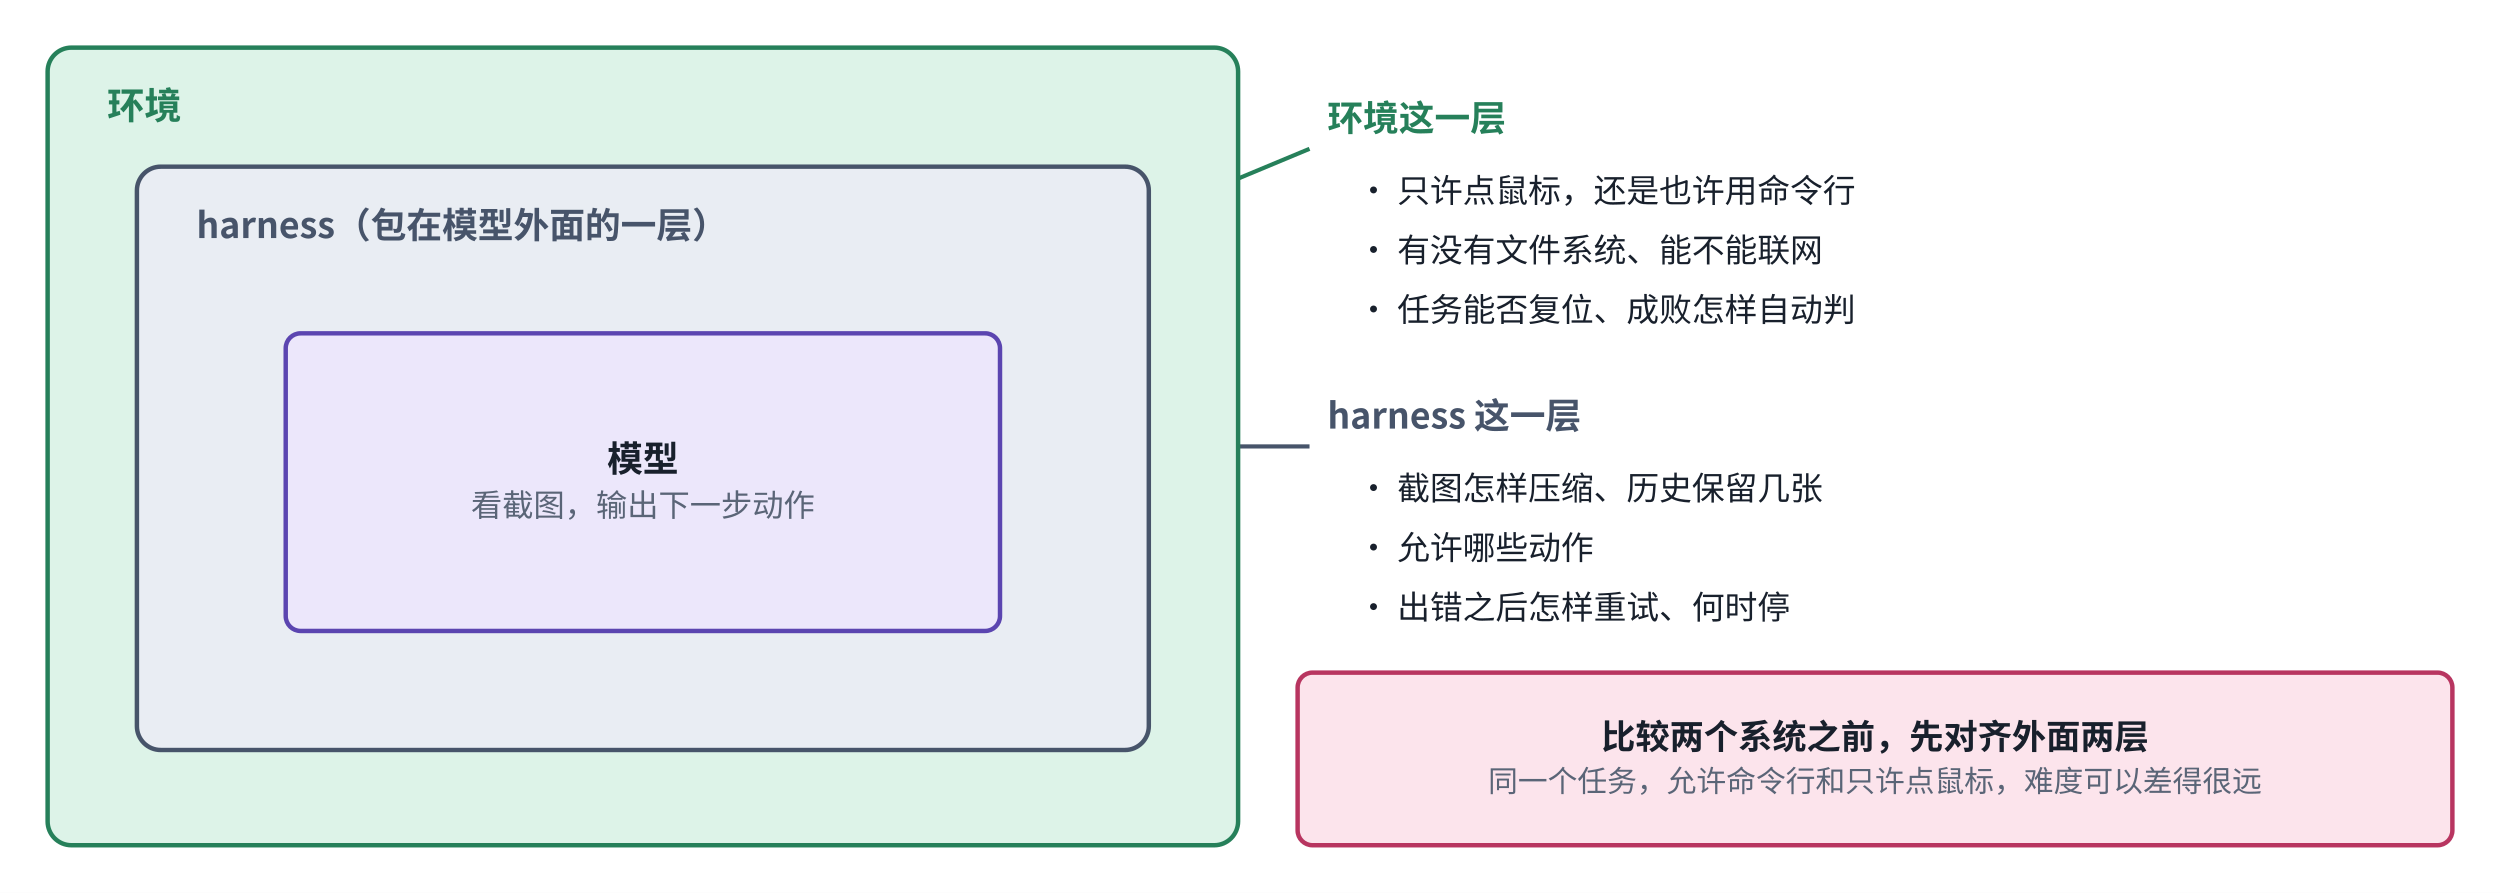
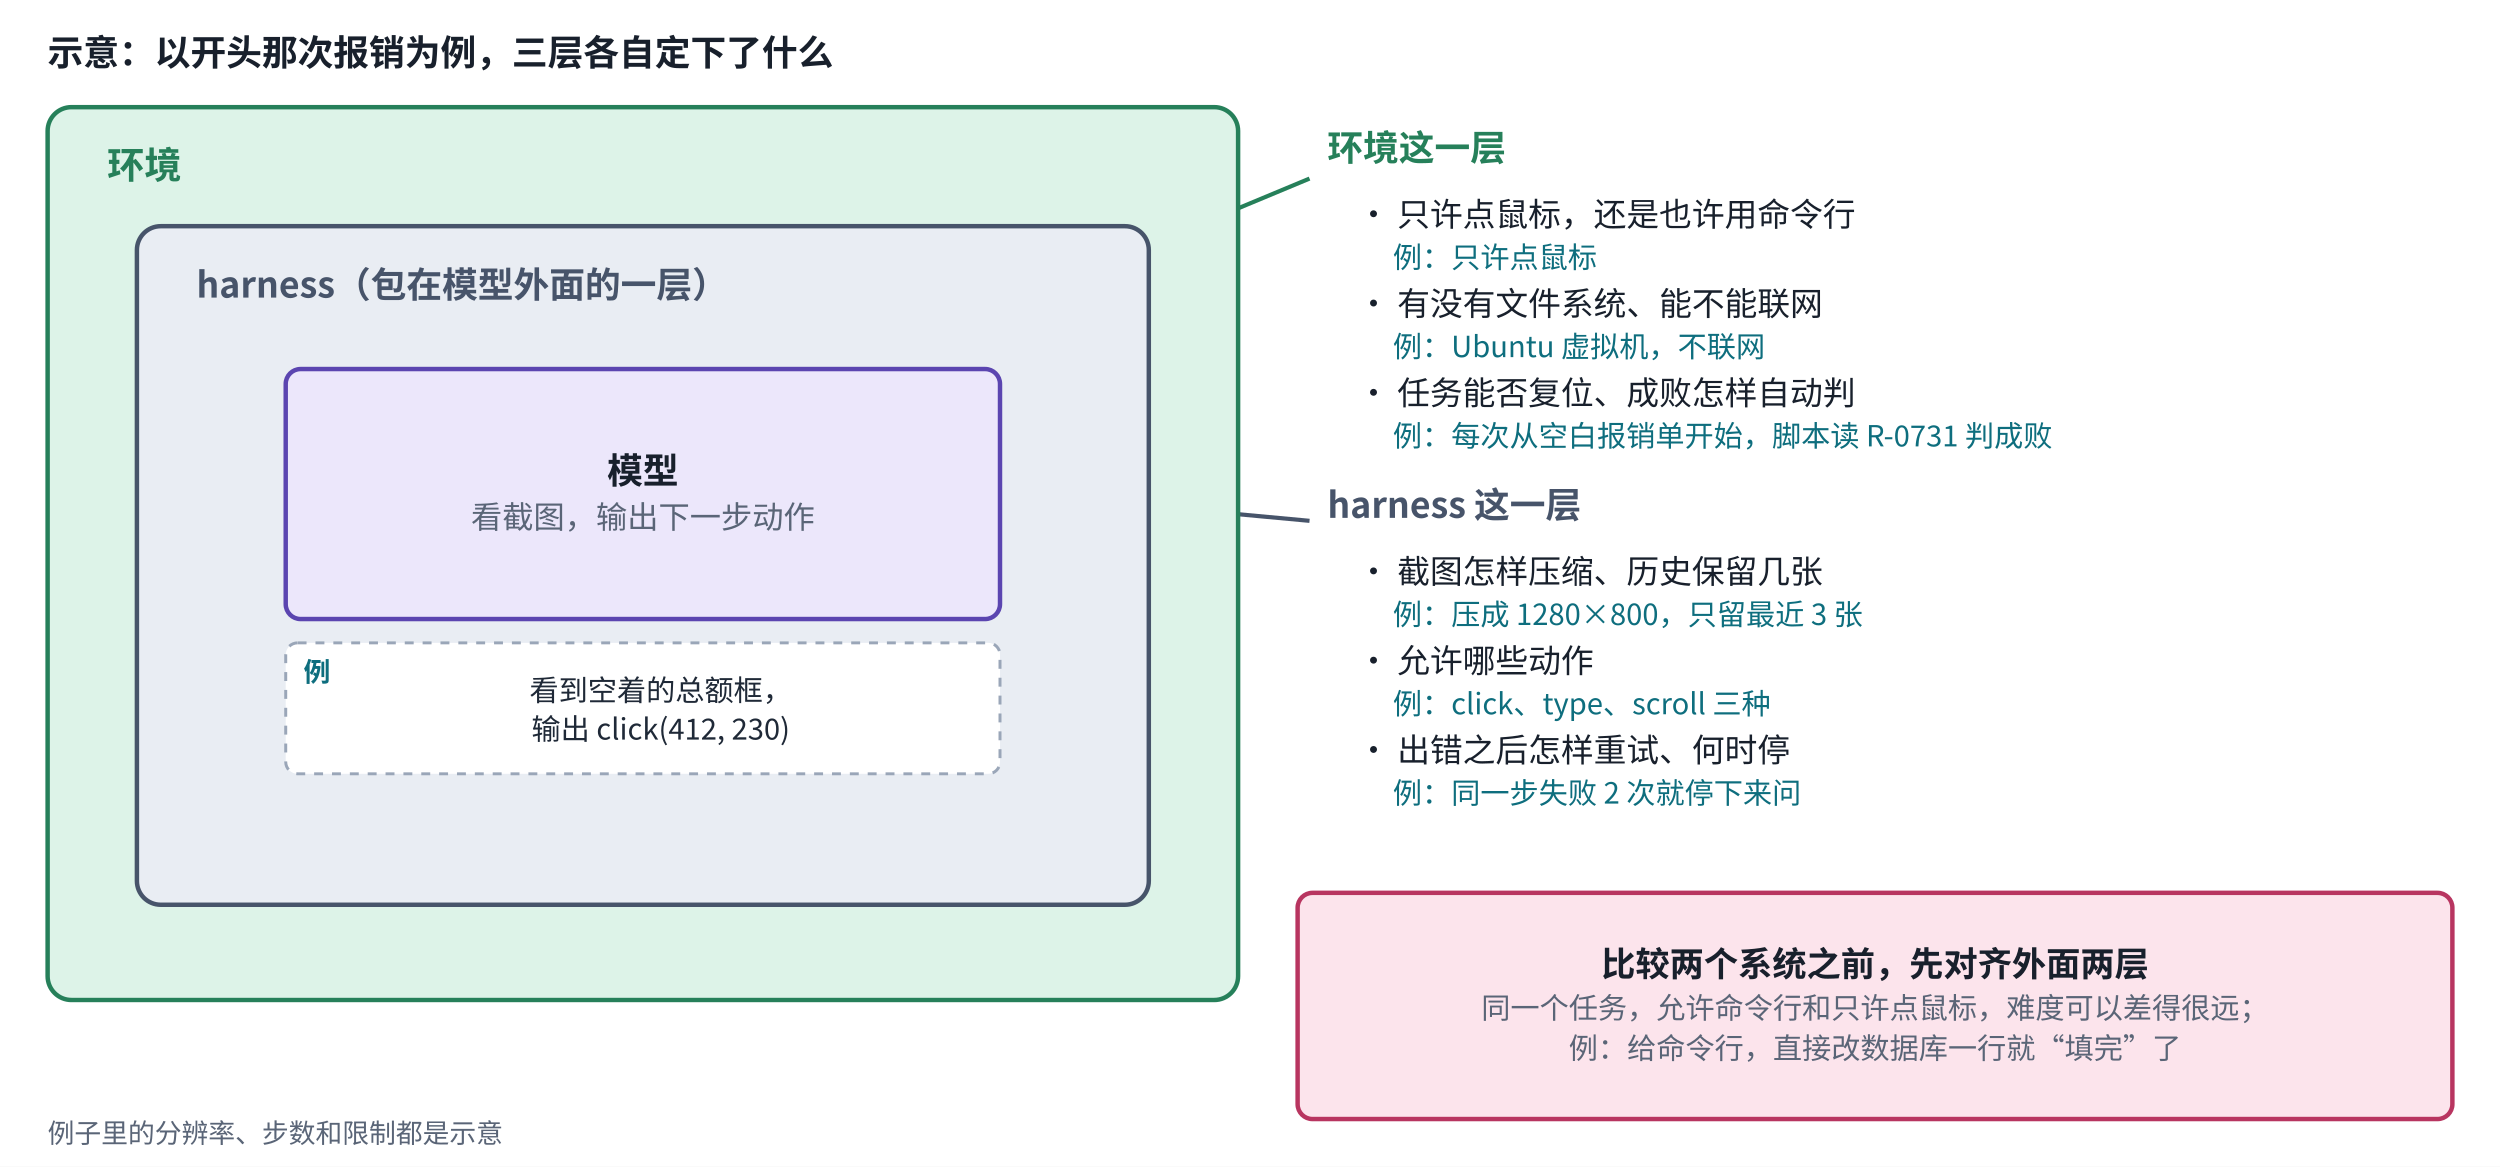
- <svg xmlns="http://www.w3.org/2000/svg" viewBox="0 0 840 300" width="840" height="300" role="img" aria-label="模型、harness 与环境三层">
+ <svg xmlns="http://www.w3.org/2000/svg" viewBox="0 0 840 392" width="840" height="392" role="img" aria-label="模型、harness 与环境三层">
  <defs>
    <marker id="ah-u19layers" viewBox="0 0 10 10" refX="9" refY="5" markerWidth="7" markerHeight="7" orient="auto-start-reverse">
      <path d="M0,0 L10,5 L0,10 z" fill="#5A6577" />
    </marker>
  </defs>
-   <rect x="0" y="0" width="840" height="300" fill="#ffffff" />
-   <path d="M416,60 L440,50" fill="none" stroke="#26805A" stroke-width="1.4" />
-   <path d="M386,150 L440,150" fill="none" stroke="#47546A" stroke-width="1.4" />
-   <rect x="16" y="16" width="400" height="268" rx="8" fill="#DDF3E8" stroke="#26805A" stroke-width="1.5" />
-   <rect x="46" y="56" width="340" height="196" rx="8" fill="#E9EDF3" stroke="#47546A" stroke-width="1.5" />
-   <rect x="96" y="112" width="240" height="100" rx="5" fill="#ECE7FB" stroke="#5B45B0" stroke-width="1.5" />
-   <rect x="436" y="226" width="388" height="58" rx="5" fill="#FCE4EC" stroke="#B83560" stroke-width="1.5" />
-   <text x="36" y="40" text-anchor="start" font-size="12.5" font-weight="700" fill="#26805A" font-family="PingFang SC, Noto Sans CJK SC, Microsoft YaHei, sans-serif">环境</text>
-   <text x="66" y="80" text-anchor="start" font-size="12" font-weight="700" fill="#47546A" font-family="PingFang SC, Noto Sans CJK SC, Microsoft YaHei, sans-serif">harness（包在模型外面的一层）</text>
-   <text x="216" y="158.475" text-anchor="middle" font-size="12" font-weight="600" fill="#18202C" font-family="PingFang SC, Noto Sans CJK SC, Microsoft YaHei, sans-serif">模型</text>
-   <text x="216" y="173.535" text-anchor="middle" font-size="10.5" font-weight="400" fill="#5A6577" font-family="PingFang SC, Noto Sans CJK SC, Microsoft YaHei, sans-serif">看截图，输出下一步动作</text>
-   <text x="446" y="44" text-anchor="start" font-size="12" font-weight="700" fill="#26805A" font-family="PingFang SC, Noto Sans CJK SC, Microsoft YaHei, sans-serif">环境这一层</text>
-   <text x="456" y="68" text-anchor="start" font-size="11" font-weight="400" fill="#18202C" font-family="PingFang SC, Noto Sans CJK SC, Microsoft YaHei, sans-serif">· 只许点鼠标，还是也许用命令行</text>
-   <text x="456" y="88" text-anchor="start" font-size="11" font-weight="400" fill="#18202C" font-family="PingFang SC, Noto Sans CJK SC, Microsoft YaHei, sans-serif">· 有没有文件系统、能不能联网</text>
-   <text x="456" y="108" text-anchor="start" font-size="11" font-weight="400" fill="#18202C" font-family="PingFang SC, Noto Sans CJK SC, Microsoft YaHei, sans-serif">· 任务能否复位、成败怎样自动判</text>
-   <text x="446" y="144" text-anchor="start" font-size="12" font-weight="700" fill="#47546A" font-family="PingFang SC, Noto Sans CJK SC, Microsoft YaHei, sans-serif">harness 这一层</text>
-   <text x="456" y="168" text-anchor="start" font-size="11" font-weight="400" fill="#18202C" font-family="PingFang SC, Noto Sans CJK SC, Microsoft YaHei, sans-serif">· 截图怎样压缩、历史保留几张</text>
-   <text x="456" y="188" text-anchor="start" font-size="11" font-weight="400" fill="#18202C" font-family="PingFang SC, Noto Sans CJK SC, Microsoft YaHei, sans-serif">· 允许哪些动作</text>
-   <text x="456" y="208" text-anchor="start" font-size="11" font-weight="400" fill="#18202C" font-family="PingFang SC, Noto Sans CJK SC, Microsoft YaHei, sans-serif">· 出错之后怎样重试、何时停</text>
-   <text x="630" y="251.665" text-anchor="middle" font-size="11.5" font-weight="600" fill="#18202C" font-family="PingFang SC, Noto Sans CJK SC, Microsoft YaHei, sans-serif">比较两个系统之前，先对齐外面两层</text>
-   <text x="630" y="266.035" text-anchor="middle" font-size="10" font-weight="400" fill="#5A6577" font-family="PingFang SC, Noto Sans CJK SC, Microsoft YaHei, sans-serif">同一个任务，允许命令行和只许点鼠标，难度可以差得很远</text>
+   <rect x="0" y="0" width="840" height="392" fill="#ffffff" />
+   <path d="M416,70 L440,60" fill="none" stroke="#26805A" stroke-width="1.4" />
+   <path d="M386,170 L440,175" fill="none" stroke="#47546A" stroke-width="1.4" />
+   <rect x="16" y="36" width="400" height="300" rx="8" fill="#DDF3E8" stroke="#26805A" stroke-width="1.5" />
+   <rect x="46" y="76" width="340" height="228" rx="8" fill="#E9EDF3" stroke="#47546A" stroke-width="1.5" />
+   <rect x="96" y="124" width="240" height="84" rx="5" fill="#ECE7FB" stroke="#5B45B0" stroke-width="1.5" />
+   <rect x="96" y="216" width="240" height="44" rx="4" fill="#FFFFFF" stroke="#9AA6B8" stroke-width="1" stroke-dasharray="3 3" />
+   <rect x="436" y="300" width="388" height="76" rx="5" fill="#FCE4EC" stroke="#B83560" stroke-width="1.5" />
+   <text x="16" y="22" text-anchor="start" font-size="12" font-weight="600" fill="#18202C" font-family="PingFang SC, Noto Sans CJK SC, Microsoft YaHei, sans-serif">示意：以开头那次报销为例，三层各自定下了什么</text>
+   <text x="36" y="60" text-anchor="start" font-size="12.5" font-weight="700" fill="#26805A" font-family="PingFang SC, Noto Sans CJK SC, Microsoft YaHei, sans-serif">环境</text>
+   <text x="66" y="100" text-anchor="start" font-size="12" font-weight="700" fill="#47546A" font-family="PingFang SC, Noto Sans CJK SC, Microsoft YaHei, sans-serif">harness（包在模型外面的一层）</text>
+   <text x="216" y="162.475" text-anchor="middle" font-size="12" font-weight="600" fill="#18202C" font-family="PingFang SC, Noto Sans CJK SC, Microsoft YaHei, sans-serif">模型</text>
+   <text x="216" y="177.535" text-anchor="middle" font-size="10.5" font-weight="400" fill="#5A6577" font-family="PingFang SC, Noto Sans CJK SC, Microsoft YaHei, sans-serif">看截图，输出下一步动作</text>
+   <text x="102" y="229" text-anchor="start" font-size="9" font-weight="700" fill="#0E6E7E" font-family="PingFang SC, Noto Sans CJK SC, Microsoft YaHei, sans-serif">例</text>
+   <text x="222" y="235.5" text-anchor="middle" font-size="9.8" font-weight="500" fill="#1F2937" font-family="PingFang SC, Noto Sans CJK SC, Microsoft YaHei, sans-serif">看到空着的总额框，</text>
+   <text x="222" y="248.5" text-anchor="middle" font-size="9.8" font-weight="500" fill="#1F2937" font-family="PingFang SC, Noto Sans CJK SC, Microsoft YaHei, sans-serif">输出 click(412, 230)</text>
+   <text x="446" y="54" text-anchor="start" font-size="12" font-weight="700" fill="#26805A" font-family="PingFang SC, Noto Sans CJK SC, Microsoft YaHei, sans-serif">环境这一层</text>
+   <text x="456" y="76" text-anchor="start" font-size="11" font-weight="400" fill="#18202C" font-family="PingFang SC, Noto Sans CJK SC, Microsoft YaHei, sans-serif">· 只许点鼠标，还是也许用命令行</text>
+   <text x="468" y="90" text-anchor="start" font-size="9.8" font-weight="500" fill="#0E6E7E" font-family="PingFang SC, Noto Sans CJK SC, Microsoft YaHei, sans-serif">例：只许点鼠标</text>
+   <text x="456" y="106" text-anchor="start" font-size="11" font-weight="400" fill="#18202C" font-family="PingFang SC, Noto Sans CJK SC, Microsoft YaHei, sans-serif">· 有没有文件系统、能不能联网</text>
+   <text x="468" y="120" text-anchor="start" font-size="9.8" font-weight="500" fill="#0E6E7E" font-family="PingFang SC, Noto Sans CJK SC, Microsoft YaHei, sans-serif">例：Ubuntu 虚拟机，不联网</text>
+   <text x="456" y="136" text-anchor="start" font-size="11" font-weight="400" fill="#18202C" font-family="PingFang SC, Noto Sans CJK SC, Microsoft YaHei, sans-serif">· 任务能否复位、成败怎样自动判</text>
+   <text x="468" y="150" text-anchor="start" font-size="9.8" font-weight="500" fill="#0E6E7E" font-family="PingFang SC, Noto Sans CJK SC, Microsoft YaHei, sans-serif">例：每次从空白报销单开始，脚本读 R-0731 判成败</text>
+   <text x="446" y="174" text-anchor="start" font-size="12" font-weight="700" fill="#47546A" font-family="PingFang SC, Noto Sans CJK SC, Microsoft YaHei, sans-serif">harness 这一层</text>
+   <text x="456" y="196" text-anchor="start" font-size="11" font-weight="400" fill="#18202C" font-family="PingFang SC, Noto Sans CJK SC, Microsoft YaHei, sans-serif">· 截图怎样压缩、历史保留几张</text>
+   <text x="468" y="210" text-anchor="start" font-size="9.8" font-weight="500" fill="#0E6E7E" font-family="PingFang SC, Noto Sans CJK SC, Microsoft YaHei, sans-serif">例：压成 1280×800，只留最近 3 张</text>
+   <text x="456" y="226" text-anchor="start" font-size="11" font-weight="400" fill="#18202C" font-family="PingFang SC, Noto Sans CJK SC, Microsoft YaHei, sans-serif">· 允许哪些动作</text>
+   <text x="468" y="240" text-anchor="start" font-size="9.8" font-weight="500" fill="#0E6E7E" font-family="PingFang SC, Noto Sans CJK SC, Microsoft YaHei, sans-serif">例：click、type、scroll 三种</text>
+   <text x="456" y="256" text-anchor="start" font-size="11" font-weight="400" fill="#18202C" font-family="PingFang SC, Noto Sans CJK SC, Microsoft YaHei, sans-serif">· 出错之后怎样重试、何时停</text>
+   <text x="468" y="270" text-anchor="start" font-size="9.8" font-weight="500" fill="#0E6E7E" font-family="PingFang SC, Noto Sans CJK SC, Microsoft YaHei, sans-serif">例：同一步失败 2 次就停下来问</text>
+   <text x="630" y="328.041" text-anchor="middle" font-size="11.5" font-weight="600" fill="#18202C" font-family="PingFang SC, Noto Sans CJK SC, Microsoft YaHei, sans-serif">比较两个系统之前，先对齐外面两层</text>
+   <text x="630" y="342.211" text-anchor="middle" font-size="9.8" font-weight="400" fill="#5A6577" font-family="PingFang SC, Noto Sans CJK SC, Microsoft YaHei, sans-serif">同一个任务，允许命令行和只许点鼠标，难度可以差得很远；</text>
+   <text x="630" y="355.735" text-anchor="middle" font-size="9.8" font-weight="400" fill="#5A6577" font-family="PingFang SC, Noto Sans CJK SC, Microsoft YaHei, sans-serif">例：给命令行，直接改数据库一行就“填完”了</text>
+   <text x="16" y="384" text-anchor="start" font-size="9" font-weight="400" fill="#5A6577" font-family="PingFang SC, Noto Sans CJK SC, Microsoft YaHei, sans-serif">例子里的分辨率、步数和限制都是示意</text>
</svg>
